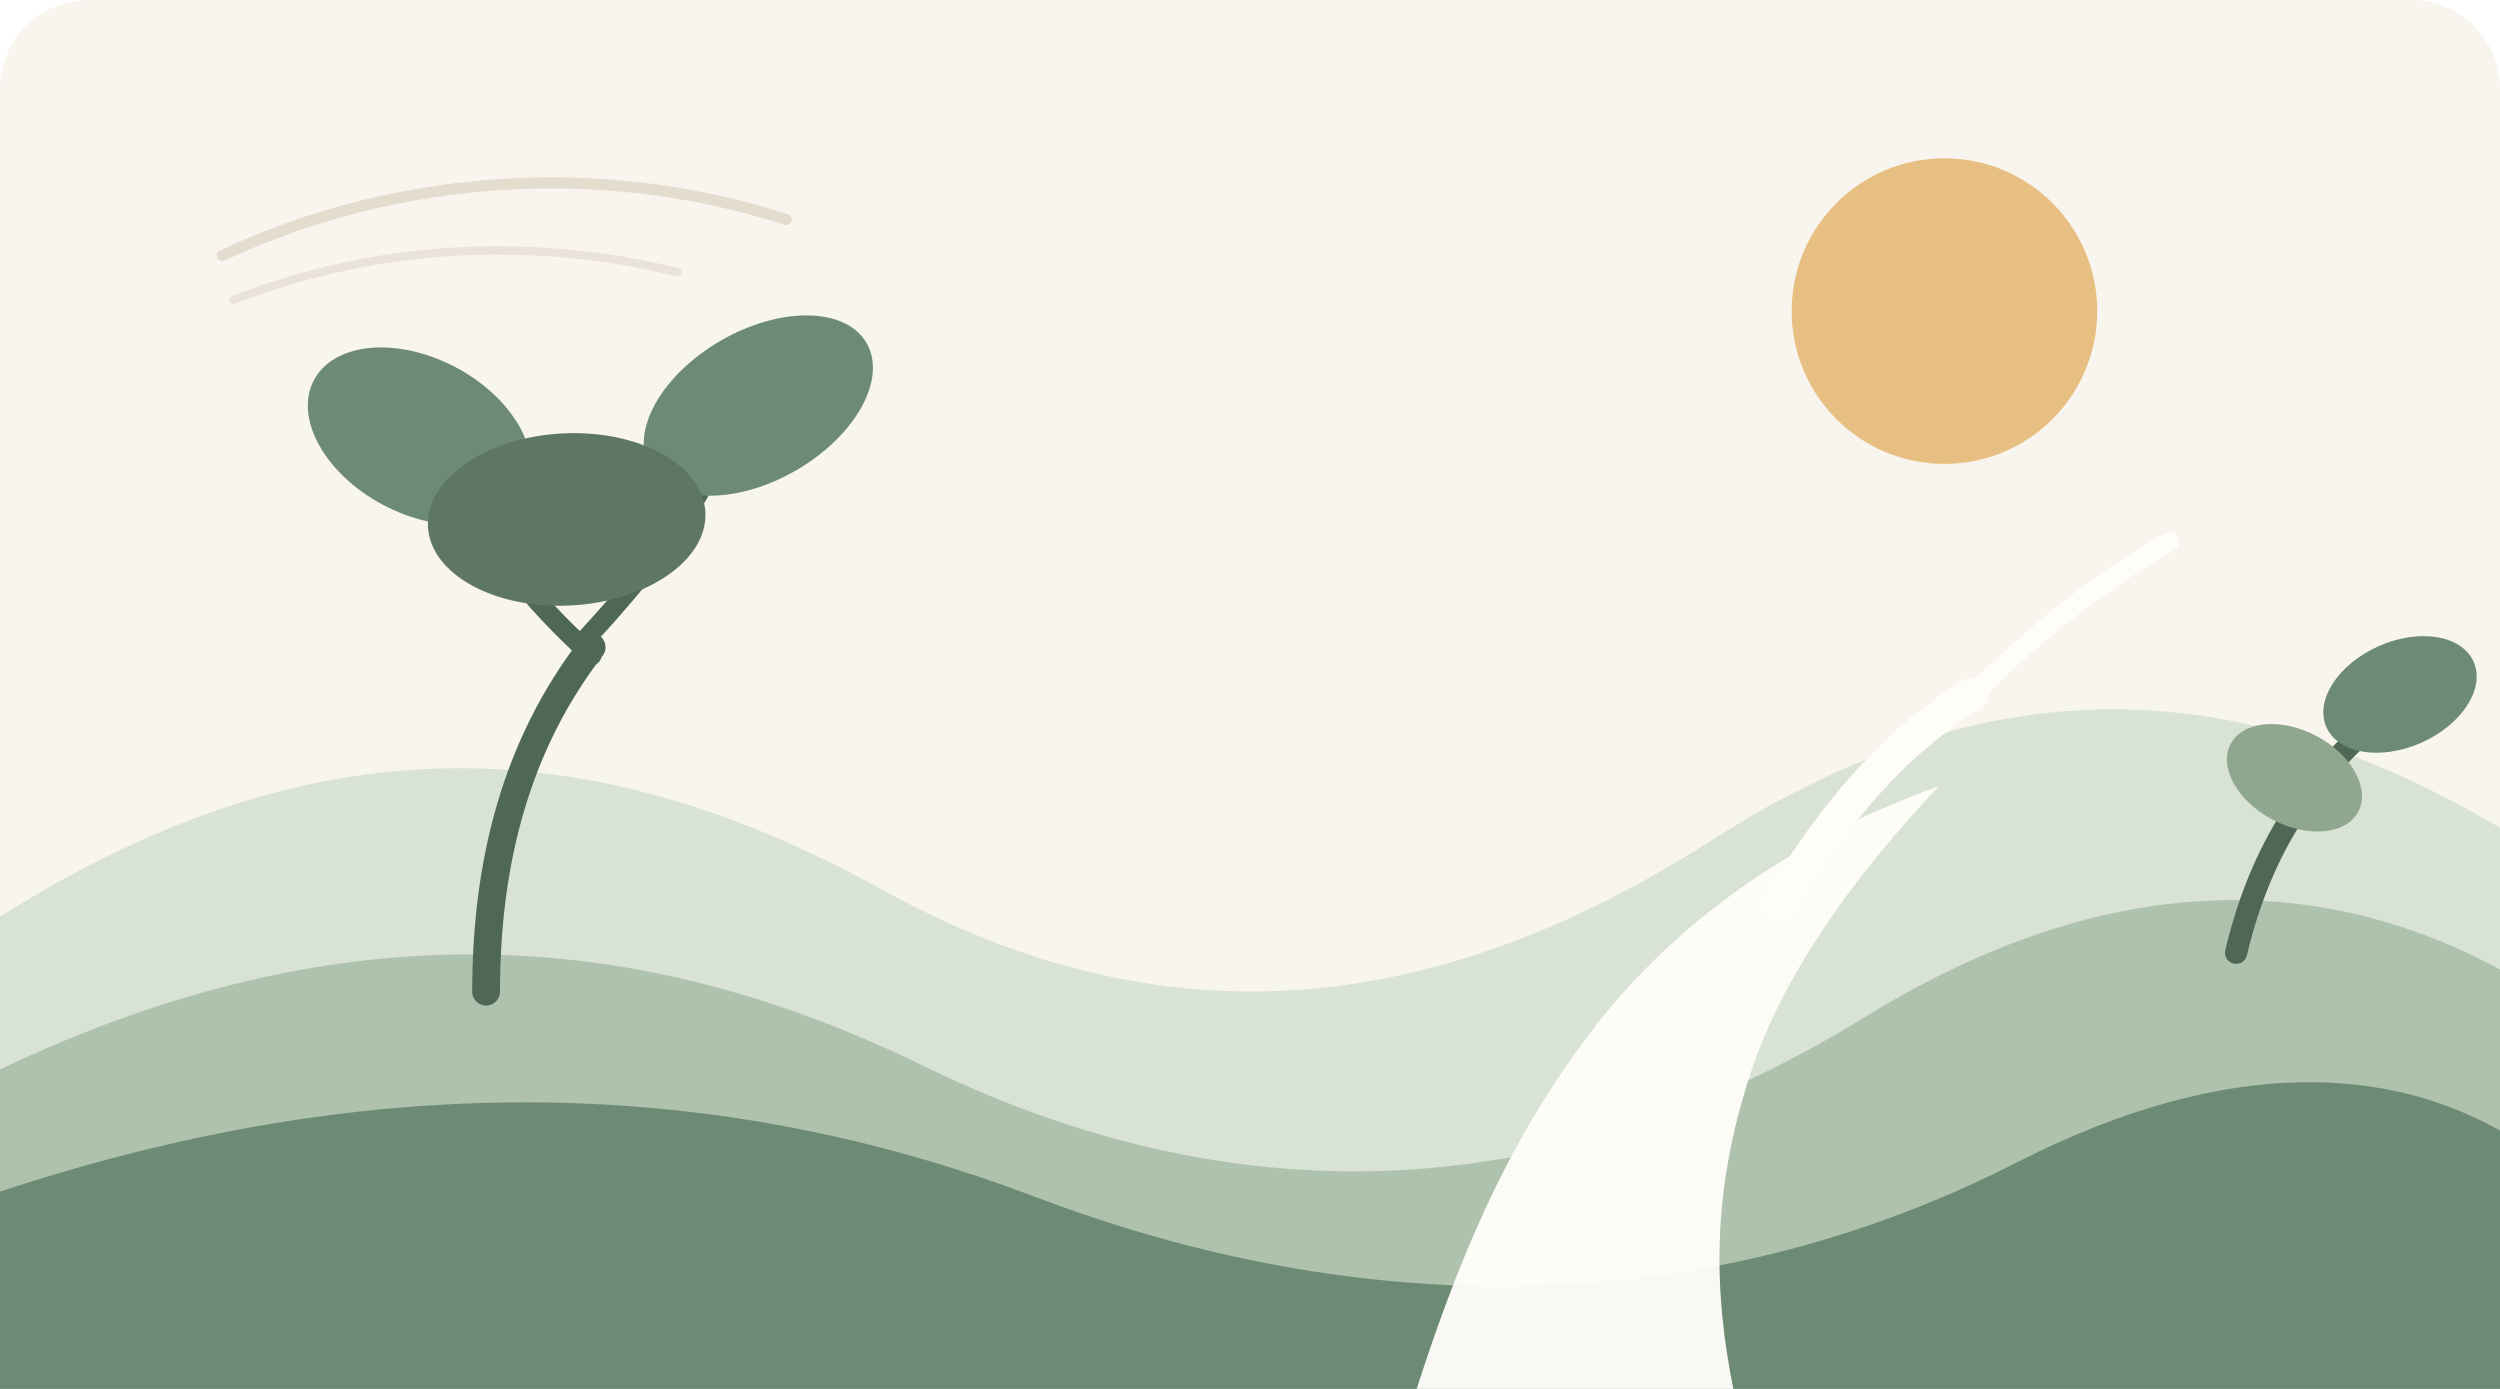
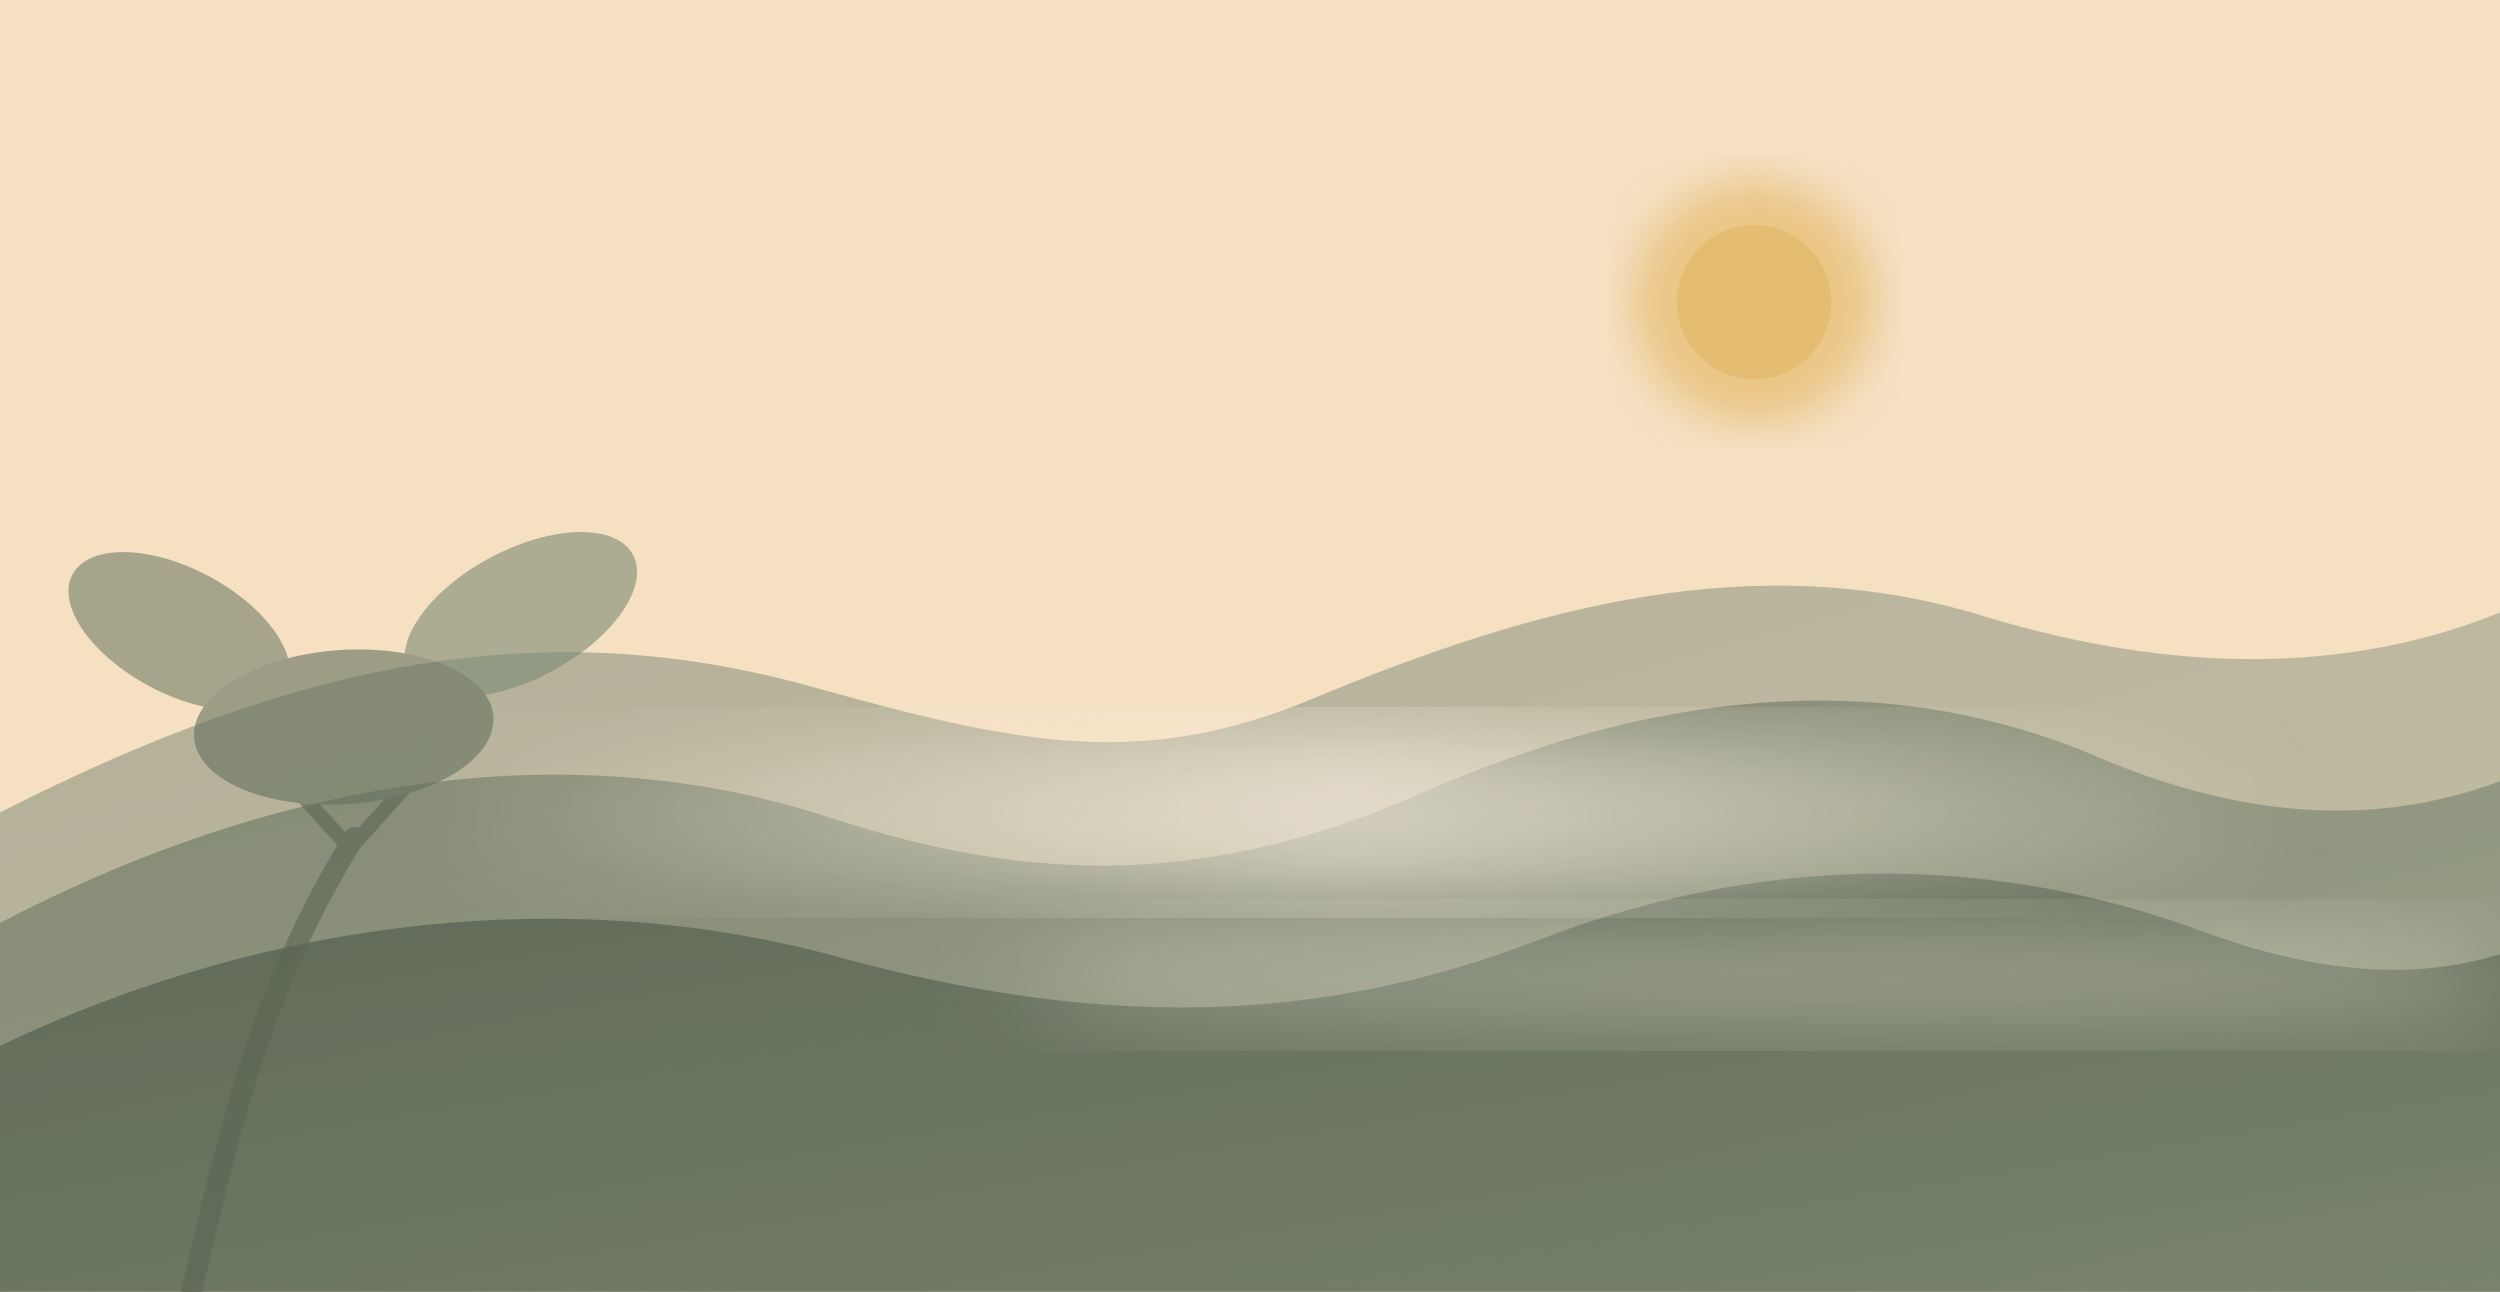
- <svg xmlns="http://www.w3.org/2000/svg" width="900" height="500" viewBox="0 0 900 500" fill="none">
-   <rect width="900" height="500" rx="32" fill="#F8F4EE" />
-   <circle cx="700" cy="112" r="55" fill="#E7B977" fill-opacity="0.9" />
-   <path d="M0 330C111 260 210 261 317 320C418 376 516 367 617 302C716 239 805 242 900 298V500H0V330Z" fill="#D8E2D5" />
-   <path d="M0 385C124 326 231 334 333 384C448 440 562 433 670 367C760 311 837 315 900 349V500H0V385Z" fill="#AFC2AD" />
-   <path d="M0 429C145 381 268 391 373 431C497 478 620 473 727 418C804 379 861 385 900 407V500H0V429Z" fill="#6D8B74" />
-   <path d="M510 500C527 447 546 405 577 366C607 329 648 301 698 283C665 318 641 353 630 387C616 430 617 465 624 500H510Z" fill="#FFFDF8" fill-opacity="0.96" />
-   <path d="M640 326C661 292 682 267 710 250" stroke="#FFFDF8" stroke-width="12" stroke-linecap="round" />
-   <path d="M710 250C732 229 753 211 781 195" stroke="#FFFDF8" stroke-width="7" stroke-linecap="round" />
-   <path d="M175 357C175 310 186 268 213 233" stroke="#4F6757" stroke-width="10" stroke-linecap="round" />
-   <path d="M213 236C191 216 175 196 163 170" stroke="#4F6757" stroke-width="7" stroke-linecap="round" />
-   <path d="M210 231C232 207 250 185 262 157" stroke="#4F6757" stroke-width="7" stroke-linecap="round" />
-   <ellipse cx="151" cy="157" rx="43" ry="28" transform="rotate(28 151 157)" fill="#6D8B74" />
-   <ellipse cx="273" cy="146" rx="45" ry="27" transform="rotate(-30 273 146)" fill="#6D8B74" />
-   <ellipse cx="204" cy="187" rx="50" ry="31" transform="rotate(-3 204 187)" fill="#5E7664" />
-   <path d="M805 343C813 309 829 282 855 260" stroke="#4F6757" stroke-width="8" stroke-linecap="round" />
-   <ellipse cx="864" cy="250" rx="29" ry="19" transform="rotate(-24 864 250)" fill="#6D8B74" />
-   <ellipse cx="826" cy="280" rx="26" ry="17" transform="rotate(28 826 280)" fill="#8FA68F" />
-   <path d="M80 92C144 62 218 58 283 79" stroke="#DDD1C3" stroke-width="4" stroke-linecap="round" opacity="0.7" />
-   <path d="M84 108C135 88 191 85 244 98" stroke="#DDD1C3" stroke-width="3" stroke-linecap="round" opacity="0.5" />
+ <svg xmlns="http://www.w3.org/2000/svg" width="1200" height="620" viewBox="0 0 1200 620" fill="none">
+   <defs>
+     <linearGradient id="sky" x1="600" y1="0" x2="600" y2="620">
+       <stop offset="0" stop-color="#F5DEC0" />
+       <stop offset=".38" stop-color="#E9D2B7" />
+       <stop offset=".72" stop-color="#D3C5AE" />
+       <stop offset="1" stop-color="#B9B39E" />
+     </linearGradient>
+     <radialGradient id="glow" cx="0" cy="0" r="1" gradientTransform="translate(842 145) rotate(90) scale(170)">
+       <stop offset="0" stop-color="#FFE7A8" stop-opacity=".96" />
+       <stop offset=".45" stop-color="#EEC57E" stop-opacity=".52" />
+       <stop offset="1" stop-color="#EEC57E" stop-opacity="0" />
+     </radialGradient>
+     <linearGradient id="mountainFar" x1="0" y1="0" x2="1" y2="1">
+       <stop offset="0" stop-color="#8D927E" />
+       <stop offset="1" stop-color="#A8A991" />
+     </linearGradient>
+     <linearGradient id="mountainMid" x1="0" y1="0" x2="1" y2="1">
+       <stop offset="0" stop-color="#68725F" />
+       <stop offset="1" stop-color="#89917B" />
+     </linearGradient>
+     <linearGradient id="mountainNear" x1="0" y1="0" x2="1" y2="1">
+       <stop offset="0" stop-color="#4E5A49" />
+       <stop offset="1" stop-color="#697560" />
+     </linearGradient>
+     <linearGradient id="mist" x1="0" y1="0" x2="1" y2="0">
+       <stop offset="0" stop-color="#F4E8D6" stop-opacity=".1" />
+       <stop offset=".5" stop-color="#F8EEE0" stop-opacity=".7" />
+       <stop offset="1" stop-color="#F4E8D6" stop-opacity=".15" />
+     </linearGradient>
+     <filter id="blur24">
+       <feGaussianBlur stdDeviation="24" />
+     </filter>
+     <filter id="blur10">
+       <feGaussianBlur stdDeviation="10" />
+     </filter>
+     <filter id="grain" x="-20%" y="-20%" width="140%" height="140%">
+       <feTurbulence type="fractalNoise" baseFrequency=".8" numOctaves="2" seed="8" result="noise" />
+       <feColorMatrix in="noise" type="saturate" values="0" result="mono" />
+       <feComponentTransfer in="mono">
+         <feFuncA type="table" tableValues="0 .035" />
+       </feComponentTransfer>
+       <feBlend in="SourceGraphic" mode="multiply" />
+     </filter>
+   </defs>
+   <rect width="1200" height="620" fill="url(#sky)" />
+   <rect width="1200" height="620" fill="url(#glow)" />
+   <circle cx="842" cy="145" r="58" fill="#E7BC70" opacity=".82" filter="url(#blur10)" />
+   <circle cx="842" cy="145" r="37" fill="#E4B869" />
+   <path d="M0 390C145 316 263 294 391 330C488 357 548 370 631 335C737 291 843 262 953 296C1042 323 1126 324 1200 294V620H0V390Z" fill="url(#mountainFar)" opacity=".68" />
+   <path d="M0 443C142 369 280 354 397 392C500 426 584 424 684 380C789 334 900 318 1006 363C1074 392 1138 398 1200 375V620H0V443Z" fill="url(#mountainMid)" opacity=".76" />
+   <path d="M0 502C132 439 276 425 401 459C525 493 630 493 739 451C843 411 951 408 1057 447C1111 467 1158 471 1200 458V620H0V502Z" fill="url(#mountainNear)" opacity=".9" />
+   <ellipse cx="647" cy="390" rx="430" ry="42" fill="url(#mist)" filter="url(#blur24)" />
+   <ellipse cx="848" cy="468" rx="360" ry="30" fill="#F1E8D9" opacity=".33" filter="url(#blur24)" />
+   <g opacity=".6">
+     <path d="M92 620C112 532 128 470 170 402" stroke="#4D5948" stroke-width="10" stroke-linecap="round" />
+     <path d="M168 407C142 379 119 354 99 316" stroke="#4D5948" stroke-width="7" stroke-linecap="round" />
+     <path d="M169 406C199 373 224 346 241 308" stroke="#4D5948" stroke-width="7" stroke-linecap="round" />
+     <ellipse cx="86" cy="303" rx="58" ry="30" transform="rotate(28 86 303)" fill="#66735F" />
+     <ellipse cx="250" cy="295" rx="61" ry="31" transform="rotate(-28 250 295)" fill="#72806B" />
+     <ellipse cx="165" cy="349" rx="72" ry="37" transform="rotate(-4 165 349)" fill="#566451" />
+   </g>
+   <rect width="1200" height="620" fill="#F7EEDD" opacity=".08" filter="url(#grain)" />
</svg>
